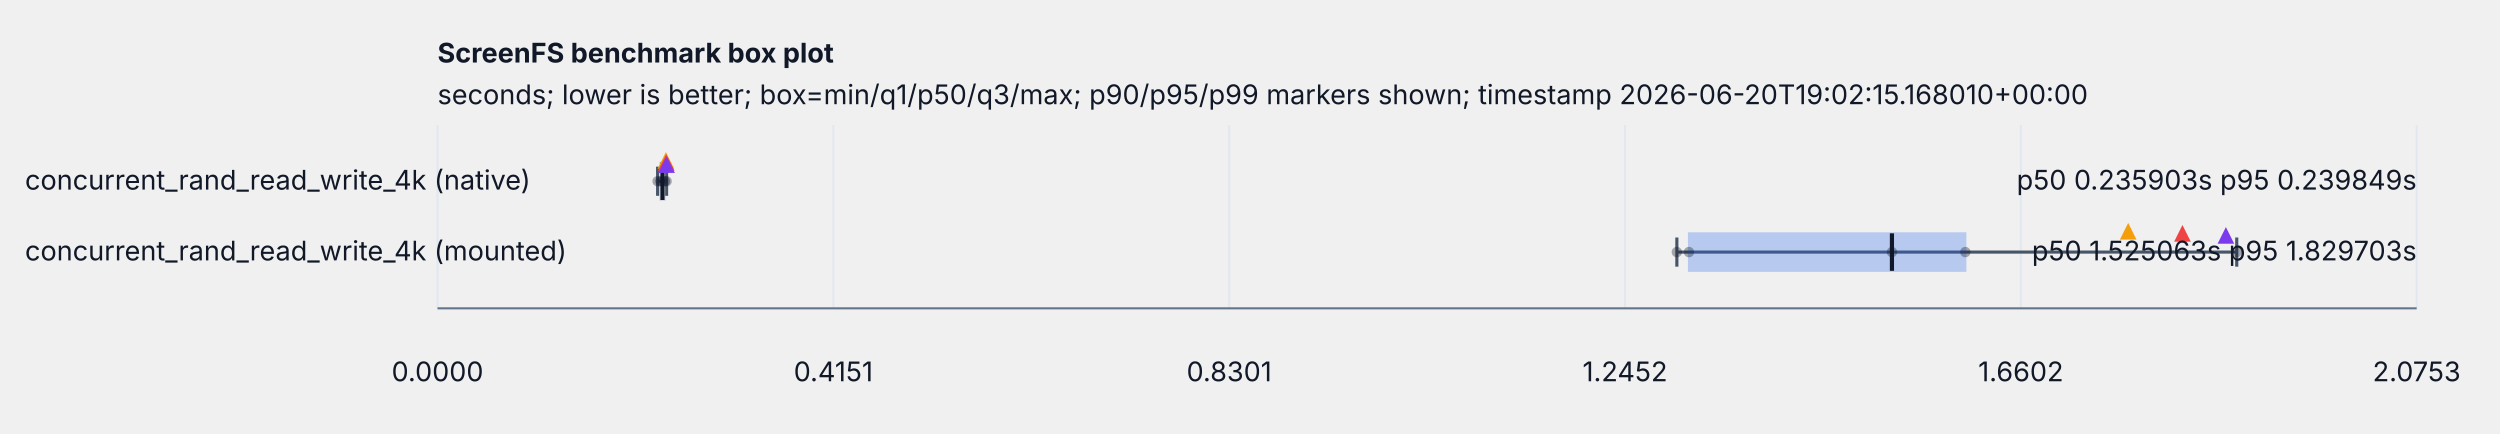
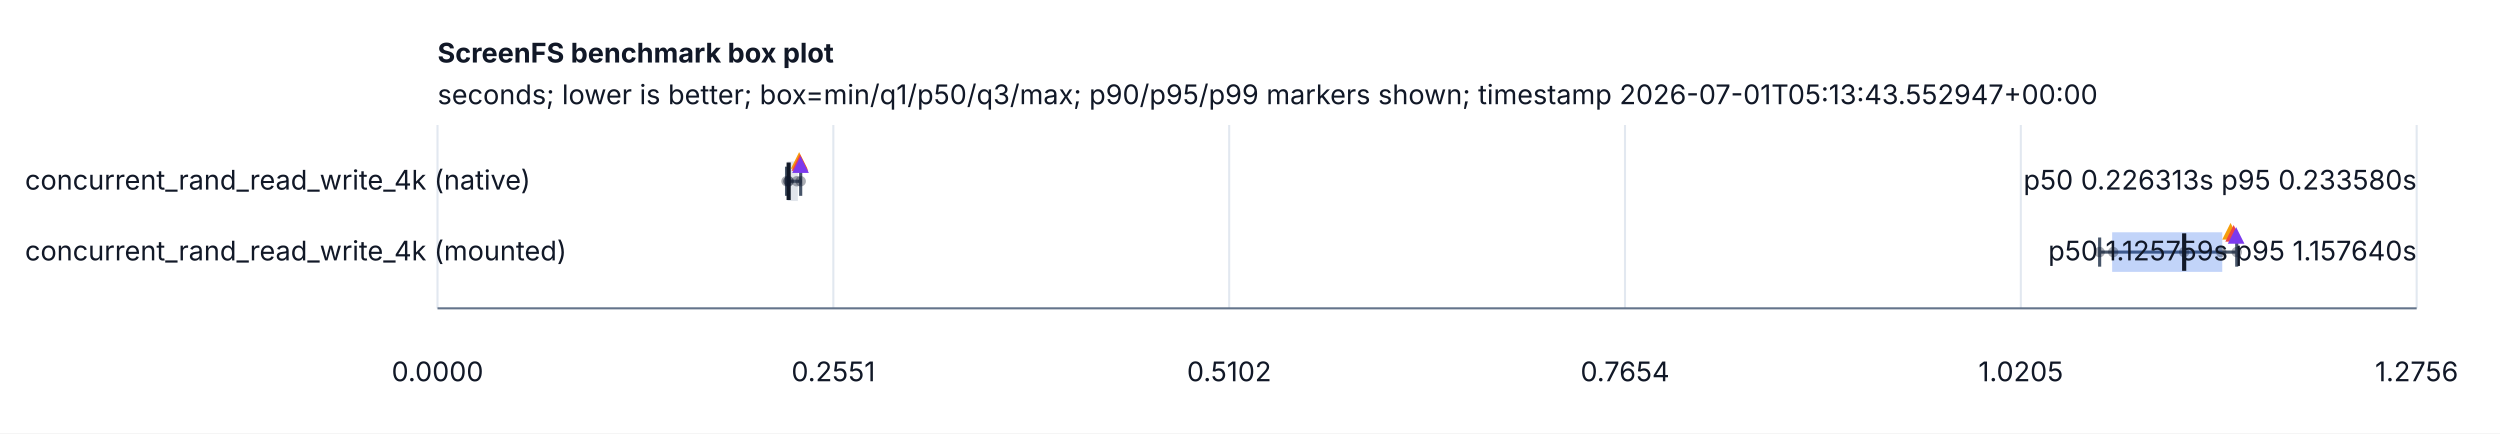
<svg xmlns="http://www.w3.org/2000/svg" width="1200" height="208" viewBox="0 0 1200 208">
+   <rect width="100%" height="100%" fill="white" />
  <style>
text{font-family:Inter,Pretendard,Arial,sans-serif;fill:#111827;font-size:13px}
.axis{stroke:#64748b;stroke-width:1}.grid{stroke:#e2e8f0;stroke-width:1}.median{stroke:#111827;stroke-width:2}.whisker{stroke:#475569;stroke-width:1.5}.sample{fill:#0f172a;opacity:.35}
</style>
  <text x="210" y="30" font-size="20" font-weight="700">ScreenFS benchmark box plot</text>
-   <text x="210" y="50">seconds; lower is better; box=min/q1/p50/q3/max; p90/p95/p99 markers shown; timestamp 2026-06-20T19:02:15.168010+00:00</text>
+   <text x="210" y="50">seconds; lower is better; box=min/q1/p50/q3/max; p90/p95/p99 markers shown; timestamp 2026-07-01T05:13:43.552947+00:00</text>
  <line class="grid" x1="210.00" y1="60" x2="210.00" y2="148" />
  <text x="210.00" y="183" text-anchor="middle">0.0000</text>
  <line class="grid" x1="400.00" y1="60" x2="400.00" y2="148" />
-   <text x="400.00" y="183" text-anchor="middle">0.4151</text>
+   <text x="400.00" y="183" text-anchor="middle">0.2551</text>
  <line class="grid" x1="590.00" y1="60" x2="590.00" y2="148" />
-   <text x="590.00" y="183" text-anchor="middle">0.8301</text>
+   <text x="590.00" y="183" text-anchor="middle">0.5102</text>
  <line class="grid" x1="780.00" y1="60" x2="780.00" y2="148" />
-   <text x="780.00" y="183" text-anchor="middle">1.2452</text>
+   <text x="780.00" y="183" text-anchor="middle">0.7654</text>
  <line class="grid" x1="970.00" y1="60" x2="970.00" y2="148" />
-   <text x="970.00" y="183" text-anchor="middle">1.6602</text>
+   <text x="970.00" y="183" text-anchor="middle">1.0205</text>
  <line class="grid" x1="1160.00" y1="60" x2="1160.00" y2="148" />
-   <text x="1160.00" y="183" text-anchor="middle">2.0753</text>
+   <text x="1160.00" y="183" text-anchor="middle">1.2756</text>
  <line class="axis" x1="210" y1="148" x2="1160" y2="148" />
  <text x="12" y="91.00">concurrent_rand_read_write_4k (native)</text>
-   <line class="whisker" x1="315.65" y1="87.00" x2="319.96" y2="87.00" />
-   <line class="whisker" x1="315.65" y1="80.00" x2="315.65" y2="94.00" />
-   <line class="whisker" x1="319.96" y1="80.00" x2="319.96" y2="94.00" />
-   <rect x="316.95" y="78.00" width="2.18" height="18" fill="#94a3b8" opacity="0.28" stroke="#94a3b8" />
-   <line class="median" x1="317.99" y1="78.00" x2="317.99" y2="96.00" />
-   <circle class="sample" cx="316.95" cy="87.00" r="2.5" />
-   <circle class="sample" cx="319.13" cy="87.00" r="2.5" />
-   <circle class="sample" cx="319.96" cy="87.00" r="2.5" />
-   <circle class="sample" cx="317.99" cy="87.00" r="2.5" />
-   <circle class="sample" cx="315.65" cy="87.00" r="2.5" />
-   <polygon points="319.63,73.00 315.63,81.00 323.63,81.00" fill="#f59e0b" />
-   <polygon points="319.80,74.00 315.80,82.00 323.80,82.00" fill="#ef4444" />
-   <polygon points="319.93,75.00 315.93,83.00 323.93,83.00" fill="#7c3aed" />
-   <text x="1160" y="91.00" text-anchor="end">p50 0.235903s p95 0.239849s</text>
+   <line class="whisker" x1="377.54" y1="87.00" x2="384.33" y2="87.00" />
+   <line class="whisker" x1="377.54" y1="80.00" x2="377.54" y2="94.00" />
+   <line class="whisker" x1="384.33" y1="80.00" x2="384.33" y2="94.00" />
+   <rect x="378.50" y="78.00" width="3.98" height="18" fill="#94a3b8" opacity="0.28" stroke="#94a3b8" />
+   <line class="median" x1="378.55" y1="78.00" x2="378.55" y2="96.00" />
+   <circle class="sample" cx="378.50" cy="87.00" r="2.5" />
+   <circle class="sample" cx="377.54" cy="87.00" r="2.5" />
+   <circle class="sample" cx="384.33" cy="87.00" r="2.5" />
+   <circle class="sample" cx="382.47" cy="87.00" r="2.5" />
+   <circle class="sample" cx="378.55" cy="87.00" r="2.5" />
+   <polygon points="383.59,73.00 379.59,81.00 387.59,81.00" fill="#f59e0b" />
+   <polygon points="383.96,74.00 379.96,82.00 387.96,82.00" fill="#ef4444" />
+   <polygon points="384.25,75.00 380.25,83.00 388.25,83.00" fill="#7c3aed" />
+   <text x="1160" y="91.00" text-anchor="end">p50 0.226313s p95 0.233580s</text>
  <text x="12" y="125.00">concurrent_rand_read_write_4k (mounted)</text>
-   <line class="whisker" x1="804.89" y1="121.00" x2="1073.64" y2="121.00" />
-   <line class="whisker" x1="804.89" y1="114.00" x2="804.89" y2="128.00" />
+   <line class="whisker" x1="1007.83" y1="121.00" x2="1073.64" y2="121.00" />
+   <line class="whisker" x1="1007.83" y1="114.00" x2="1007.83" y2="128.00" />
  <line class="whisker" x1="1073.64" y1="114.00" x2="1073.64" y2="128.00" />
-   <rect x="810.70" y="112.00" width="132.67" height="18" fill="#2563eb" opacity="0.28" stroke="#2563eb" />
-   <line class="median" x1="908.13" y1="112.00" x2="908.13" y2="130.00" />
-   <circle class="sample" cx="810.70" cy="121.00" r="2.5" />
-   <circle class="sample" cx="908.13" cy="121.00" r="2.5" />
-   <circle class="sample" cx="804.89" cy="121.00" r="2.5" />
-   <circle class="sample" cx="943.37" cy="121.00" r="2.5" />
+   <rect x="1014.34" y="112.00" width="51.85" height="18" fill="#2563eb" opacity="0.28" stroke="#2563eb" />
+   <line class="median" x1="1048.40" y1="112.00" x2="1048.40" y2="130.00" />
+   <circle class="sample" cx="1007.83" cy="121.00" r="2.5" />
+   <circle class="sample" cx="1048.40" cy="121.00" r="2.5" />
+   <circle class="sample" cx="1014.34" cy="121.00" r="2.5" />
+   <circle class="sample" cx="1066.19" cy="121.00" r="2.5" />
  <circle class="sample" cx="1073.64" cy="121.00" r="2.5" />
-   <polygon points="1021.53,107.00 1017.53,115.00 1025.53,115.00" fill="#f59e0b" />
-   <polygon points="1047.58,108.00 1043.58,116.00 1051.58,116.00" fill="#ef4444" />
-   <polygon points="1068.43,109.00 1064.43,117.00 1072.43,117.00" fill="#7c3aed" />
-   <text x="1160" y="125.00" text-anchor="end">p50 1.525063s p95 1.829703s</text>
+   <polygon points="1070.66,107.00 1066.66,115.00 1074.66,115.00" fill="#f59e0b" />
+   <polygon points="1072.15,108.00 1068.15,116.00 1076.15,116.00" fill="#ef4444" />
+   <polygon points="1073.34,109.00 1069.34,117.00 1077.34,117.00" fill="#7c3aed" />
+   <text x="1160" y="125.00" text-anchor="end">p50 1.125759s p95 1.157640s</text>
</svg>
